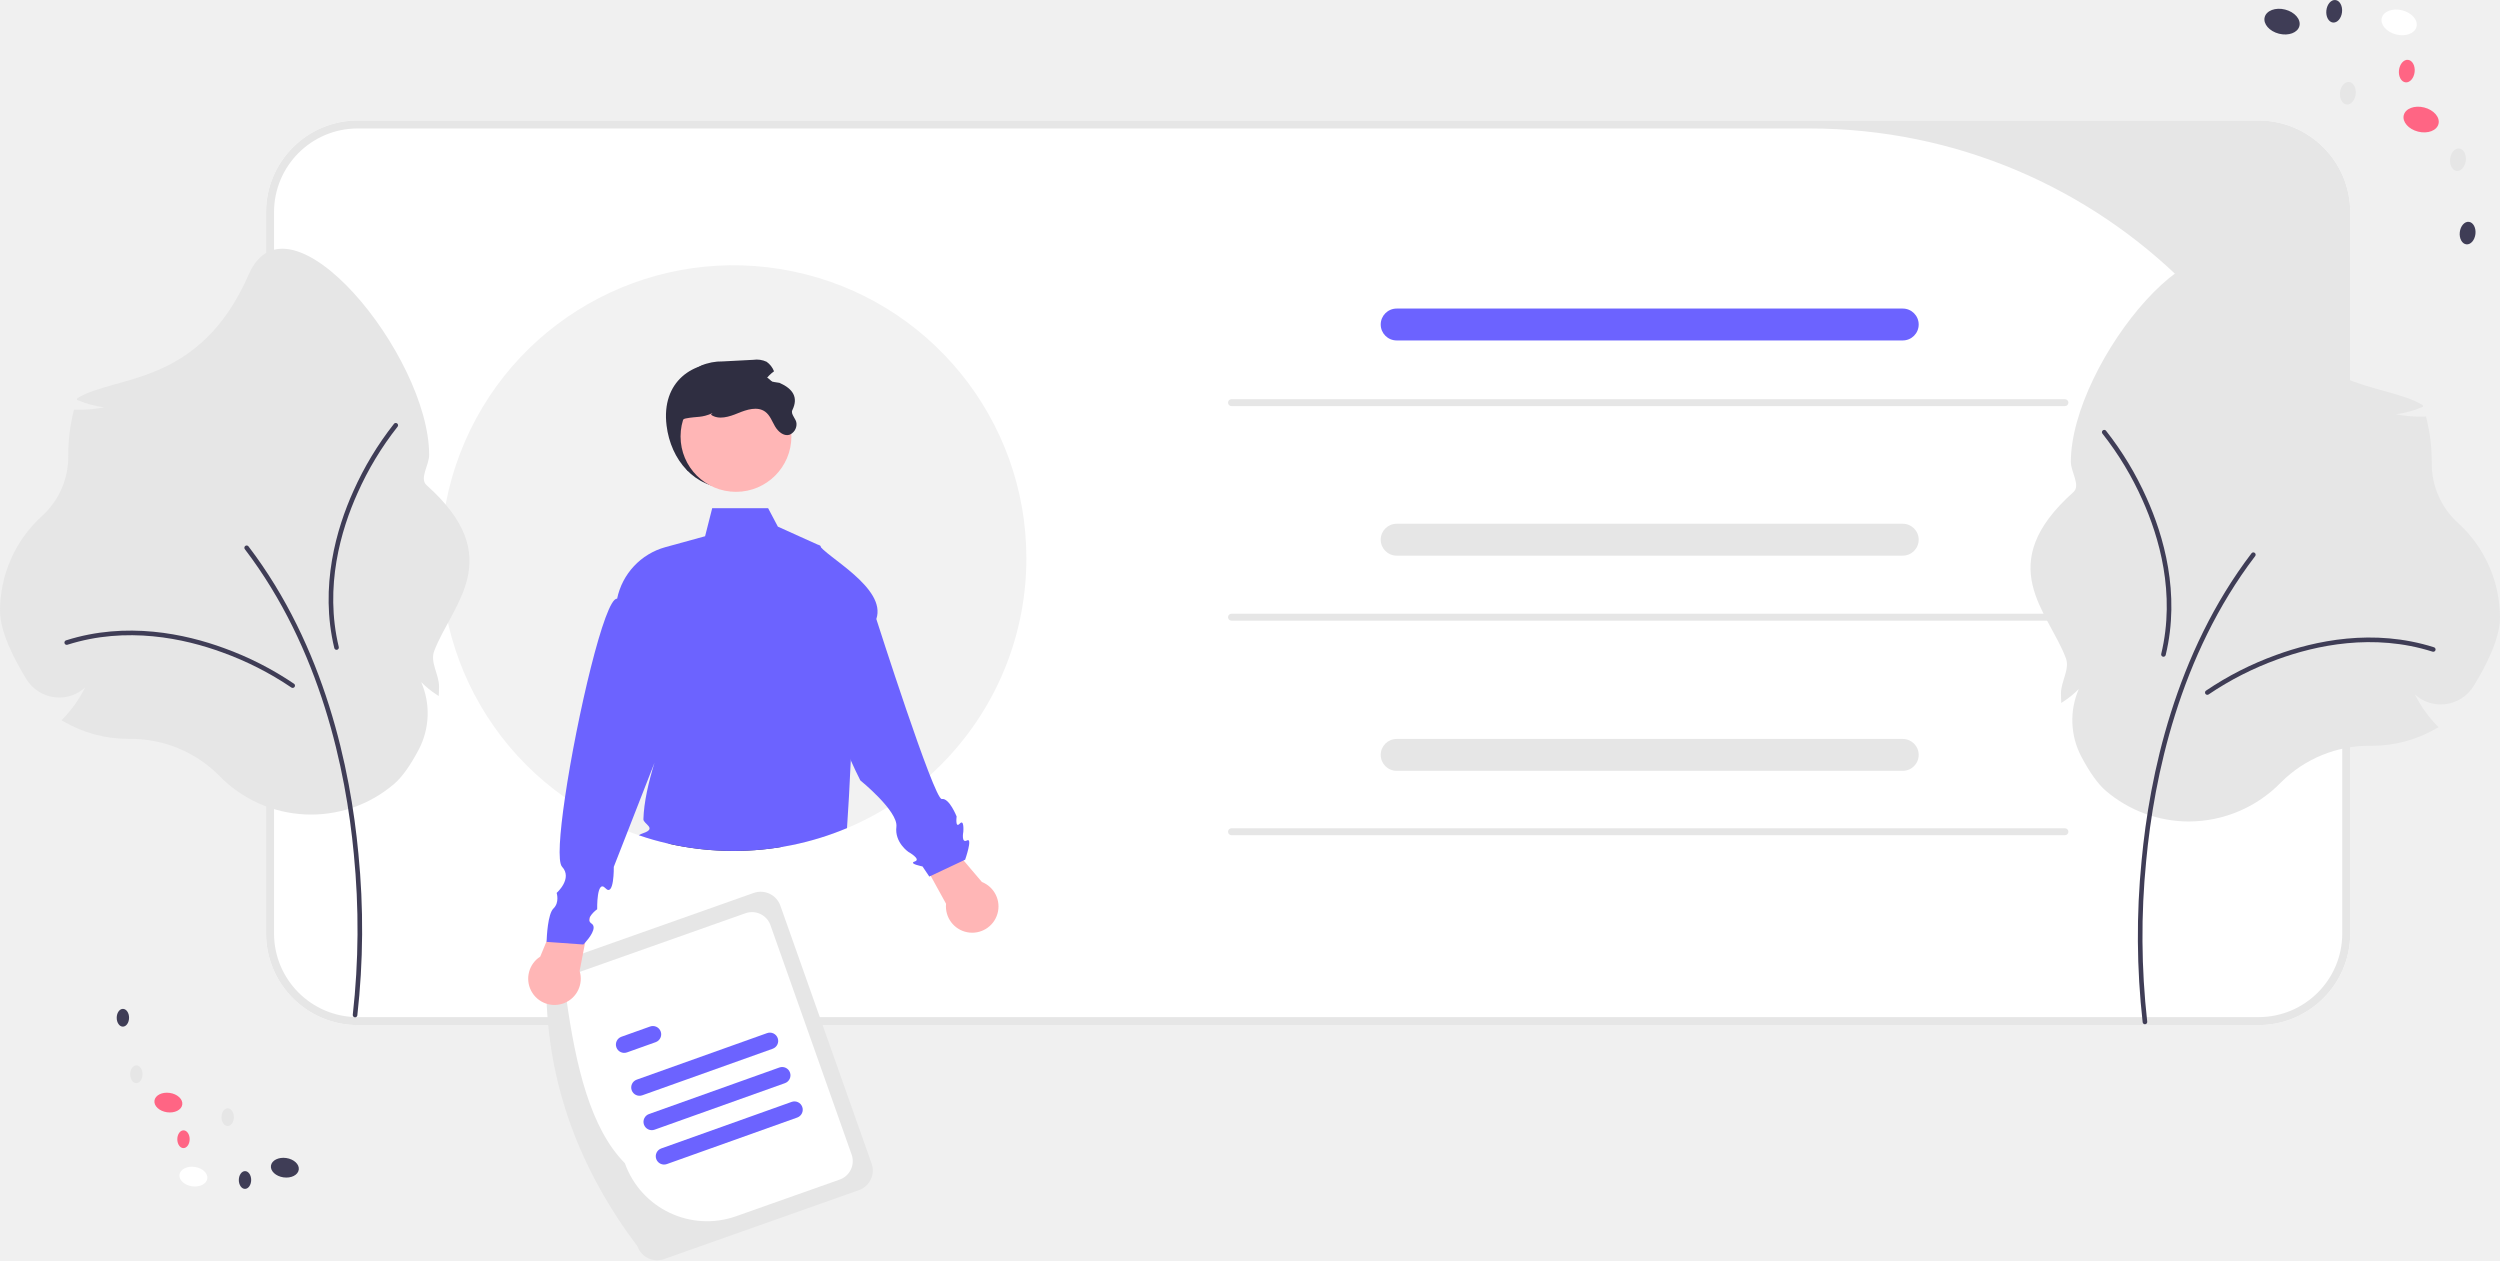
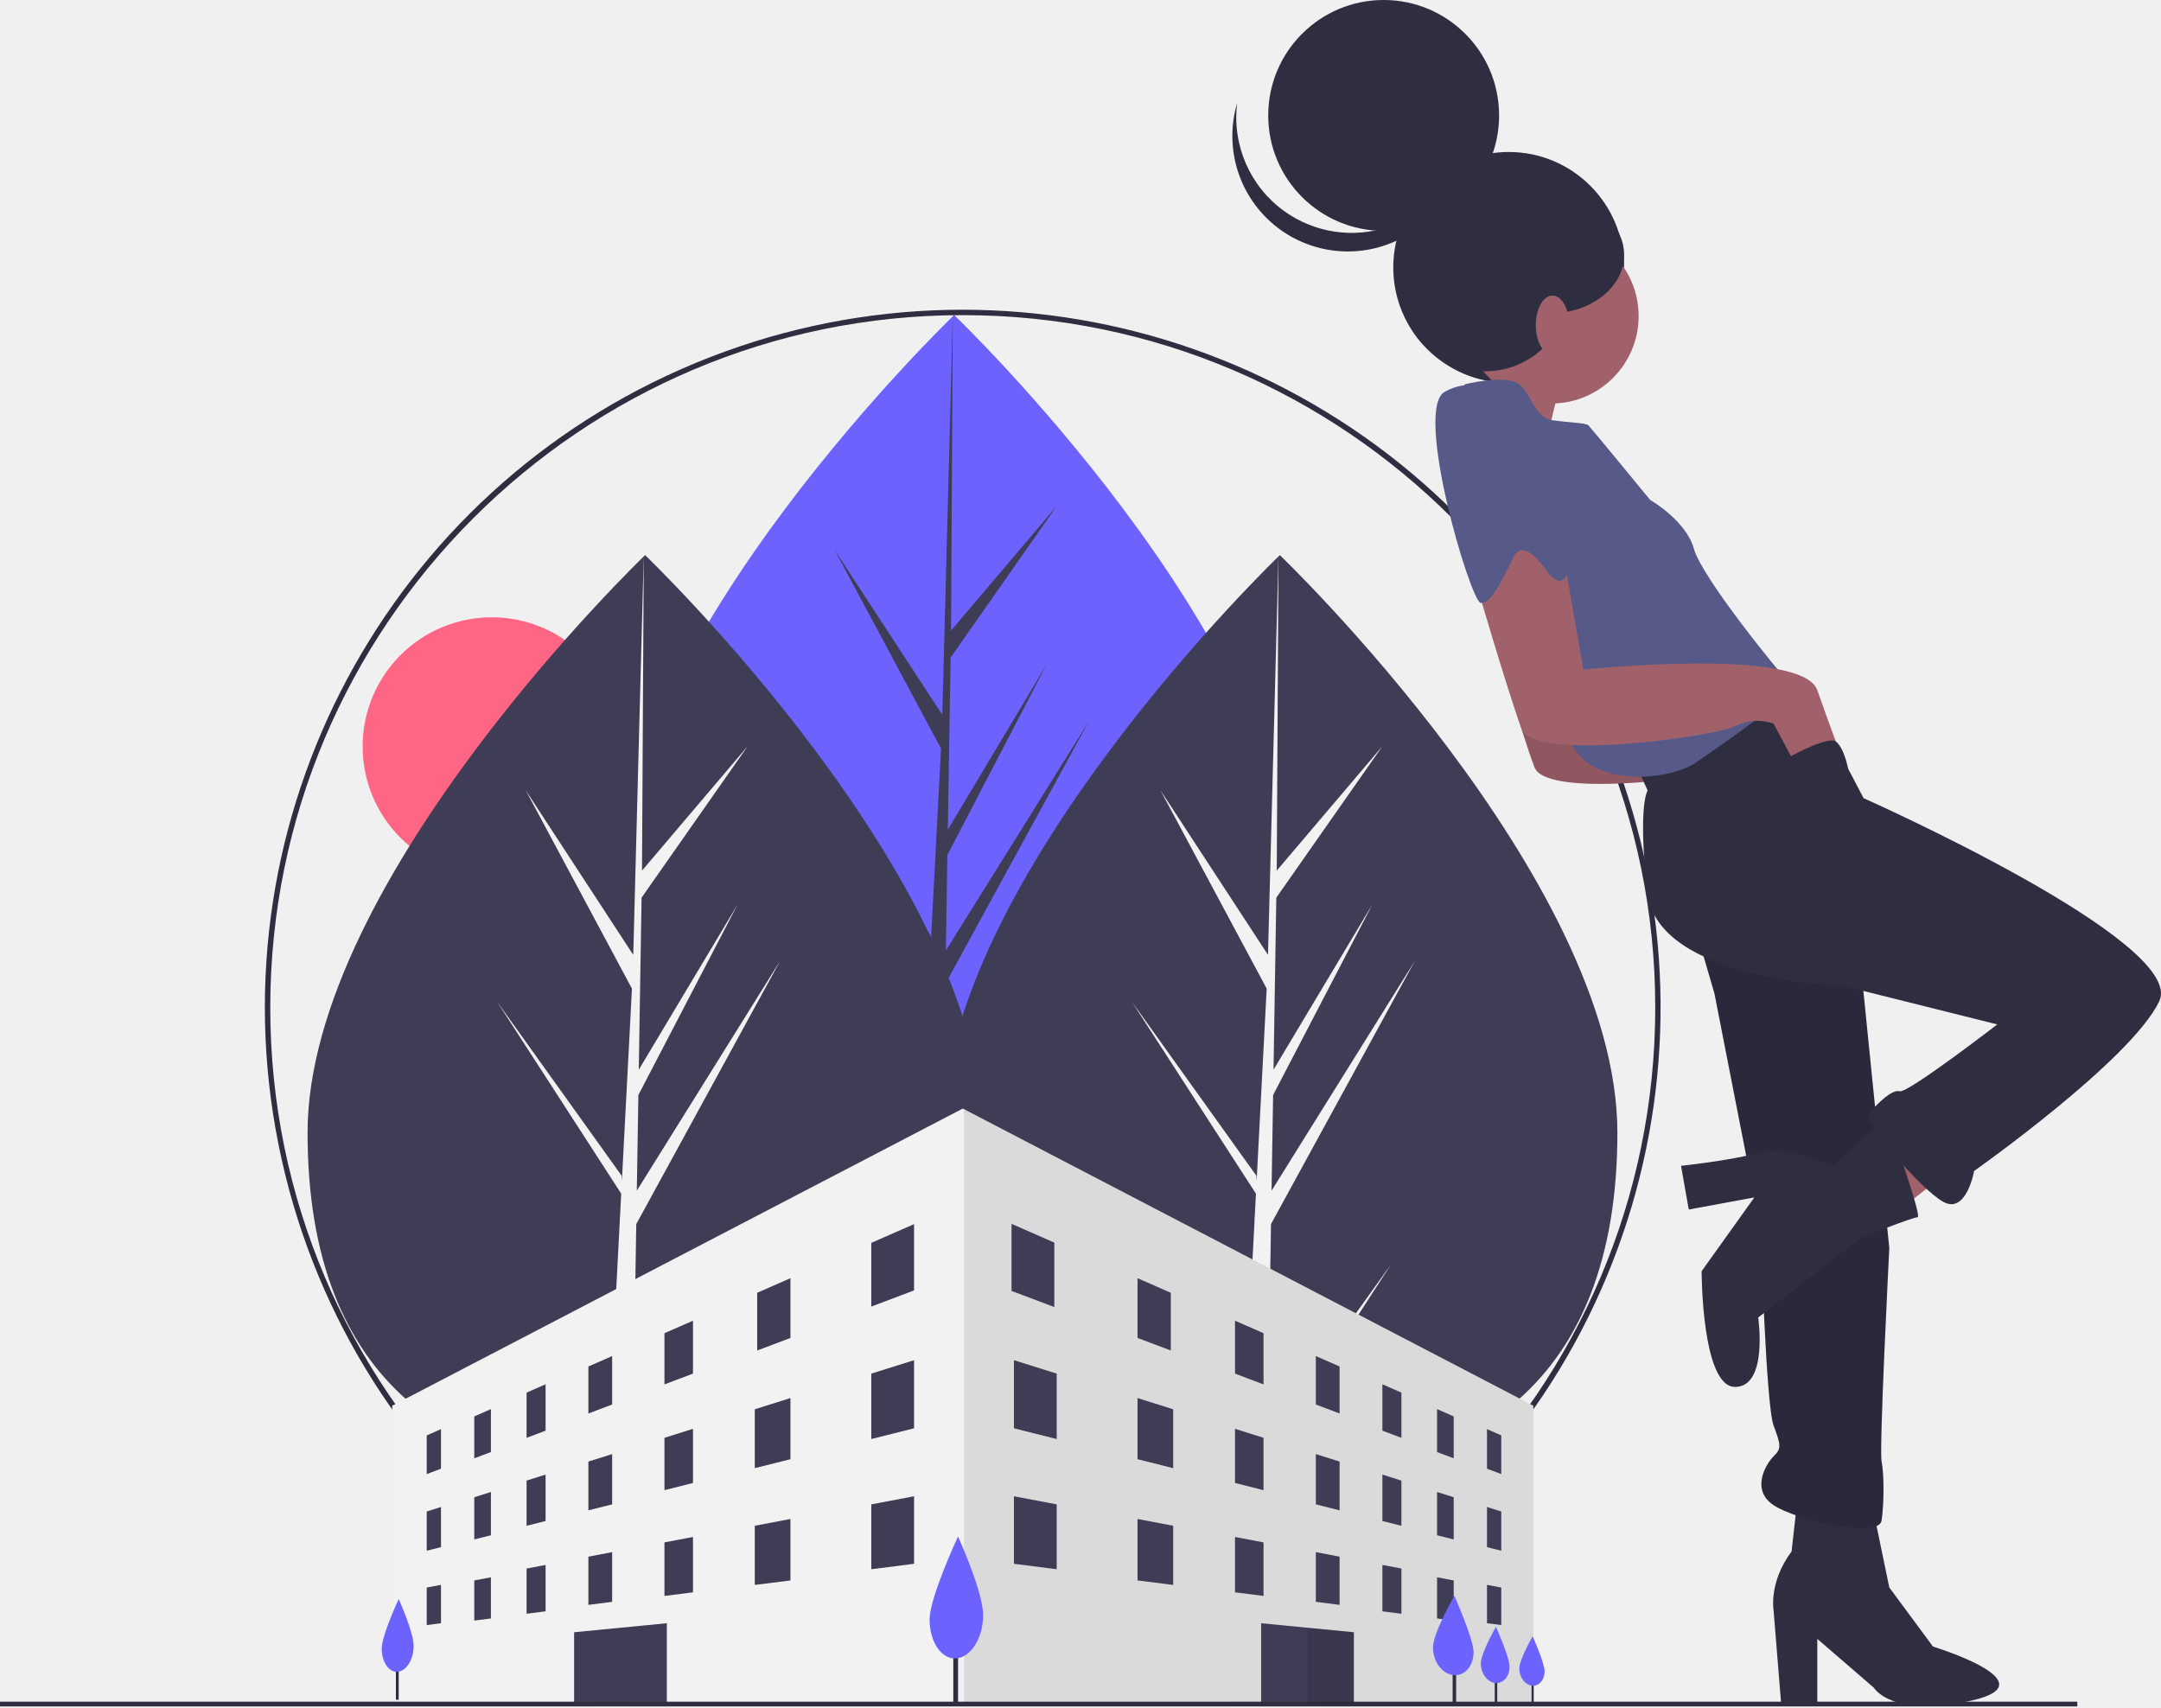
- <svg xmlns="http://www.w3.org/2000/svg" data-name="Layer 1" width="722.452" height="364.196" viewBox="0 0 722.452 364.196">
-   <path d="M891.457,564.133H342.148a26.516,26.516,0,0,1-26.487-26.487V329.208a26.517,26.517,0,0,1,26.487-26.487h549.309a26.517,26.517,0,0,1,26.487,26.487V537.646A26.516,26.516,0,0,1,891.457,564.133Z" transform="translate(-238.774 -267.9018)" fill="#fff" />
-   <path d="M891.457,564.133H342.148a26.516,26.516,0,0,1-26.487-26.487V329.208a26.517,26.517,0,0,1,26.487-26.487h549.309a26.517,26.517,0,0,1,26.487,26.487V537.646A26.516,26.516,0,0,1,891.457,564.133ZM342.148,305.025a24.183,24.183,0,0,0-24.183,24.183V537.646a24.183,24.183,0,0,0,24.183,24.183h549.309a24.183,24.183,0,0,0,24.183-24.183V459.054A154.029,154.029,0,0,0,761.612,305.025Z" transform="translate(-238.774 -267.9018)" fill="#e6e6e6" />
-   <ellipse cx="294.666" cy="607.921" rx="2.825" ry="4.061" transform="translate(-588.1214 544.0862) rotate(-81.72174)" fill="#fff" />
-   <ellipse cx="321.092" cy="605.343" rx="2.825" ry="4.061" transform="translate(-562.9488 568.0293) rotate(-81.72174)" fill="#3f3d56" />
-   <ellipse cx="287.43" cy="586.528" rx="2.825" ry="4.061" transform="translate(-573.1449 518.6121) rotate(-81.72174)" fill="#ff6584" />
-   <ellipse cx="278.18" cy="578.336" rx="2.567" ry="1.785" transform="translate(-541.0162 584.2334) rotate(-89.56675)" fill="#e6e6e6" />
-   <ellipse cx="274.286" cy="562.013" rx="2.567" ry="1.785" transform="translate(-528.5589 564.1406) rotate(-89.56675)" fill="#3f3d56" />
-   <ellipse cx="304.567" cy="590.74" rx="2.567" ry="1.785" transform="translate(-527.2322 622.9296) rotate(-89.56675)" fill="#e6e6e6" />
-   <ellipse cx="291.797" cy="597.115" rx="2.567" ry="1.785" transform="translate(-546.2814 616.4876) rotate(-89.56675)" fill="#ff6584" />
-   <ellipse cx="309.574" cy="608.9" rx="2.567" ry="1.785" transform="translate(-540.4235 645.9587) rotate(-89.56675)" fill="#3f3d56" />
-   <ellipse cx="932.083" cy="274.371" rx="3.601" ry="5.177" transform="translate(198.3725 842.589) rotate(-75.77932)" fill="#fff" />
-   <ellipse cx="898.239" cy="274.153" rx="3.601" ry="5.177" transform="translate(173.0543 809.6178) rotate(-75.77932)" fill="#3f3d56" />
-   <ellipse cx="938.434" cy="302.45" rx="3.601" ry="5.177" transform="translate(175.9452 869.9261) rotate(-75.77932)" fill="#ff6584" />
-   <ellipse cx="949.079" cy="314.056" rx="3.272" ry="2.276" transform="translate(292.7992 954.4889) rotate(-83.62433)" fill="#e6e6e6" />
-   <ellipse cx="951.862" cy="335.264" rx="3.272" ry="2.276" transform="matrix(0.11105, -0.99382, 0.99382, 0.11105, 274.1965, 976.1073)" fill="#3f3d56" />
-   <ellipse cx="917.262" cy="294.848" rx="3.272" ry="2.276" transform="translate(283.6044 905.7932) rotate(-83.62433)" fill="#e6e6e6" />
-   <ellipse cx="934.294" cy="288.45" rx="3.272" ry="2.276" transform="translate(305.1036 917.0317) rotate(-83.62433)" fill="#ff6584" />
-   <ellipse cx="913.311" cy="271.163" rx="3.272" ry="2.276" transform="translate(303.6309 880.8123) rotate(-83.62433)" fill="#3f3d56" />
-   <path d="M535.375,429.186a84.291,84.291,0,0,1-21.627,56.497v.012a86.56,86.56,0,0,1-6.242,6.265,83.405,83.405,0,0,1-7.025,5.7q-2.557,1.865-5.251,3.524-3.196,1.986-6.576,3.674-2.505,1.261-5.113,2.349a84.486,84.486,0,0,1-32.786,6.599,84.498,84.498,0,0,1-18.898-2.119,81.105,81.105,0,0,1-8.476-2.418c-1.071-.357-2.142-.748-3.201-1.163a83.499,83.499,0,0,1-18.138-9.731,84.618,84.618,0,1,1,133.331-69.188Z" transform="translate(-238.774 -267.9018)" fill="#f2f2f2" />
-   <path d="M788.633,366.284h-146.252a4.606,4.606,0,0,1,0-9.213h146.252a4.606,4.606,0,0,1,0,9.213Z" transform="translate(-238.774 -267.9018)" fill="#6c63ff" />
-   <path d="M788.633,428.47h-146.252a4.606,4.606,0,0,1,0-9.213h146.252a4.606,4.606,0,0,1,0,9.213Z" transform="translate(-238.774 -267.9018)" fill="#e6e6e6" />
-   <path d="M788.633,490.656h-146.252a4.606,4.606,0,0,1,0-9.213h146.252a4.606,4.606,0,0,1,0,9.213Z" transform="translate(-238.774 -267.9018)" fill="#e6e6e6" />
-   <path d="M422.995,628.076c-16.511-21.961-26.054-46.519-26.366-74.518a6.041,6.041,0,0,1,3.676-7.702l56.277-19.912a6.041,6.041,0,0,1,7.702,3.676l26.366,74.518a6.041,6.041,0,0,1-3.676,7.702L430.696,631.752A6.041,6.041,0,0,1,422.995,628.076Z" transform="translate(-238.774 -267.9018)" fill="#e6e6e6" />
-   <path d="M419.348,604.041c-9.93-10.04-14.181-27.948-16.951-47.907a5.658,5.658,0,0,1,3.443-7.213l48.366-17.113a5.658,5.658,0,0,1,7.213,3.443l23.463,66.311a5.658,5.658,0,0,1-3.443,7.213L451.476,619.376A25.202,25.202,0,0,1,419.348,604.041Z" transform="translate(-238.774 -267.9018)" fill="#fff" />
-   <path d="M462.066,570.973,424.39,584.421a2.4,2.4,0,1,1-1.614-4.521L460.452,566.452a2.4,2.4,0,1,1,1.614,4.521Z" transform="translate(-238.774 -267.9018)" fill="#6c63ff" />
-   <path d="M428.254,569.066l-8.289,2.959a2.4,2.4,0,1,1-1.614-4.521l8.289-2.959a2.4,2.4,0,1,1,1.614,4.521Z" transform="translate(-238.774 -267.9018)" fill="#6c63ff" />
-   <path d="M469.16,590.849l-37.676,13.448a2.4,2.4,0,0,1-1.614-4.521l37.676-13.448a2.4,2.4,0,0,1,1.614,4.521Z" transform="translate(-238.774 -267.9018)" fill="#6c63ff" />
-   <path d="M465.613,580.911l-37.676,13.448a2.4,2.4,0,0,1-1.614-4.521l37.676-13.448a2.4,2.4,0,1,1,1.614,4.521Z" transform="translate(-238.774 -267.9018)" fill="#6c63ff" />
-   <path d="M431.402,390.902c1.227,9.899,8.086,18.061,18.061,18.061a18.061,18.061,0,0,0,18.061-18.061c0-9.975-8.129-17.138-18.061-18.061C438.924,371.863,429.826,378.193,431.402,390.902Z" transform="translate(-238.774 -267.9018)" fill="#2f2e41" />
-   <path d="M465.185,512.572a85.234,85.234,0,0,1-33.327-.887C437.052,508.818,452.806,510.58,465.185,512.572Z" transform="translate(-238.774 -267.9018)" fill="#2f2e41" />
-   <path d="M394.891,544.34l8.675-20.966,6.835,3.797-4.128,21.327a7.596,7.596,0,1,1-11.383-4.159Z" transform="translate(-238.774 -267.9018)" fill="#ffb6b6" />
-   <path d="M484.636,487.606v.012c-.311,7.301-.737,14.245-1.094,19.589a84.486,84.486,0,0,1-32.786,6.599,84.498,84.498,0,0,1-18.898-2.119,81.105,81.105,0,0,1-8.476-2.418,5.229,5.229,0,0,1,1.244-.587c4.146-1.405.046-2.683.081-4.019.127-4.883,1.474-10.744,3.213-16.364L420.181,508.104l-4.031,10.295s.138,8.89-2.418,6.173c-2.568-2.718-2.384,6.08-2.384,6.08a8.011,8.011,0,0,0-2.027,2.096,1.778,1.778,0,0,0-.242,1.232v.012a1.539,1.539,0,0,0,.645.806c1.739,1.175-.76,4.284-1.866,5.516-.299.334-.495.53-.495.53l-10.629-.76v-.207c.046-1.255.334-7.865,1.981-9.443,1.808-1.739.921-4.491.921-4.491s4.721-4.18,1.555-7.577c-1.267-1.37-.702-9.489.852-19.992,3.397-23.17,11.539-57.948,15.063-57.453a19.547,19.547,0,0,1,13.946-14.902l11.481-3.155,2.05-8.096h16.168l2.81,5.32,11.781,5.32.15.069.369.161.138.438s-.012.012,0,.012l6.553,20.579C485.499,450.052,485.384,469.837,484.636,487.606Z" transform="translate(-238.774 -267.9018)" fill="#6c63ff" />
-   <path d="M512.168,529.073l-10.948-19.874,7.236-2.964,14.072,16.549a7.596,7.596,0,1,1-10.36,6.288Z" transform="translate(-238.774 -267.9018)" fill="#ffb6b6" />
-   <path d="M475.344,425.25c1.948,3.499,19.758,12.499,16.671,21.534,0,0,16.732,52.348,18.908,52.006s4.299,5.066,4.299,5.066-.462,3.529.896,2.063,1.032,2.378,1.032,2.378-.65,3.393,1.073,2.471-.542,5.571-.542,5.571L507.326,521.213l-1.968-2.929s-4.205-.801-2.226-1.435-1.861-2.769-1.861-2.769-4.016-2.73-3.457-7.25-10.423-13.408-10.423-13.408c-7.55-14.906-11.68-30.21-11.666-45.997Z" transform="translate(-238.774 -267.9018)" fill="#6c63ff" />
-   <circle cx="212.685" cy="126.118" r="16.015" fill="#ffb6b6" />
-   <path d="M434.875,395.765c.507,3.48,3.473,8.336,2.779,8.336s-5.633-14.347-.695-15.282c3.582-.679,4.383-.083,7.731-1.535l-.472.445c2.216,1.612,5.3.618,7.829-.431,2.535-1.042,5.613-2.035,7.836-.431,1.396,1.007,1.987,2.758,2.855,4.244.868,1.493,2.473,2.904,4.126,2.445a3.266,3.266,0,0,0,2.084-3.23c-.007-1.375-1.798-2.684-1.195-3.918,1.787-3.657.18-6.149-3.716-7.87q-2.126-.323-4.251-.66a12.057,12.057,0,0,1,2.667-2.681,6.095,6.095,0,0,0-2.153-2.758,6.76,6.76,0,0,0-3.848-.556q-4.397.229-8.787.458a15.5,15.5,0,0,0-6.349,1.236c-2.417,1.243-4.001,3.668-5.154,6.134C433.576,385.255,433.986,389.715,434.875,395.765Z" transform="translate(-238.774 -267.9018)" fill="#2f2e41" />
-   <path d="M835.501,385.26H594.65a1,1,0,0,1,0-2H835.501a1,1,0,0,1,0,2Z" transform="translate(-238.774 -267.9018)" fill="#e6e6e6" />
-   <path d="M835.501,447.26H594.65a1,1,0,0,1,0-2H835.501a1,1,0,0,1,0,2Z" transform="translate(-238.774 -267.9018)" fill="#e6e6e6" />
-   <path d="M835.501,509.26H594.65a1,1,0,0,1,0-2H835.501a1,1,0,0,1,0,2Z" transform="translate(-238.774 -267.9018)" fill="#e6e6e6" />
-   <path d="M871.35,505.296a36.998,36.998,0,0,1-24.046-8.879c-2.235-1.914-4.617-5.24-7.079-9.887a22.611,22.611,0,0,1-.717-19.52,25.945,25.945,0,0,1-4.285,3.514l-.783.521-.045-.939c-.03-.611-.045-1.22-.045-1.81,0-3.476,2.629-7.004,1.417-10.217-5.111-13.542-21.32-27.001,2.172-47.96,2.173-1.939-.73-5.815-.73-8.749,0-28.748,40.63-78.482,52.146-52.136,14.201,32.492,38.669,29.017,49.508,35.728l.157.475-.463.187a27.945,27.945,0,0,1-7.425,1.975,35.407,35.407,0,0,0,8.279.694l.431-.015.105.419a52.374,52.374,0,0,1,1.555,12.674l-.002.462a23.093,23.093,0,0,0,7.628,17.219A37.084,37.084,0,0,1,961.226,446.416c0,6.094-4.142,14.094-7.617,19.732a11.158,11.158,0,0,1-8.191,5.247,10.897,10.897,0,0,1-8.794-2.841,36.036,36.036,0,0,0,6.355,8.997l.474.489-.589.343a36.971,36.971,0,0,1-18.638,5.033l-.383-.001a36.091,36.091,0,0,0-25.891,10.568A37.279,37.279,0,0,1,871.35,505.296Z" transform="translate(-238.774 -267.9018)" fill="#e6e6e6" />
-   <path d="M858.62,563.89a.665.665,0,0,1-.658-.572,222.787,222.787,0,0,1-.31-46.711c2.297-24.512,9.672-59.817,31.766-88.813a.665.665,0,1,1,1.059.807c-21.903,28.745-29.219,63.792-31.5,88.131a221.28,221.28,0,0,0,.303,46.399.666.666,0,0,1-.66.759Z" transform="translate(-238.774 -267.9018)" fill="#3f3d56" />
-   <path d="M876.65,468.695a.665.665,0,0,1-.392-1.204,91.709,91.709,0,0,1,20.246-10.306c11.17-4.089,28.156-7.797,45.643-2.231a.665.665,0,1,1-.404,1.268c-17.128-5.451-33.807-1.805-44.782,2.213a90.203,90.203,0,0,0-19.921,10.133A.663.663,0,0,1,876.65,468.695Z" transform="translate(-238.774 -267.9018)" fill="#3f3d56" />
-   <path d="M846.196,392.845a.665.665,0,0,1,1.172-.477,91.71,91.71,0,0,1,11.738,19.451c4.883,10.847,9.804,27.522,5.513,45.364a.665.665,0,1,1-1.294-.311c4.203-17.477-.634-33.849-5.432-44.506A90.203,90.203,0,0,0,846.351,393.225.663.663,0,0,1,846.196,392.845Z" transform="translate(-238.774 -267.9018)" fill="#3f3d56" />
-   <path d="M302.048,491.984A36.091,36.091,0,0,0,276.157,481.416l-.383.001A36.971,36.971,0,0,1,257.136,476.384l-.589-.343.474-.489a36.036,36.036,0,0,0,6.355-8.997,10.897,10.897,0,0,1-8.794,2.841,11.158,11.158,0,0,1-8.191-5.247c-3.475-5.638-7.617-13.638-7.617-19.732a37.084,37.084,0,0,1,12.099-27.364,23.093,23.093,0,0,0,7.628-17.219l-.002-.462a52.374,52.374,0,0,1,1.555-12.674l.105-.419.431.015a35.406,35.406,0,0,0,8.279-.694,27.945,27.945,0,0,1-7.425-1.975l-.463-.187.157-.475c10.839-6.711,35.306-3.236,49.508-35.728,11.515-26.347,52.146,23.388,52.146,52.136,0,2.933-2.903,6.81-.73,8.749,23.493,20.959,7.283,34.417,2.172,47.959-1.213,3.213,1.417,6.74,1.417,10.217,0,.59-.015,1.199-.045,1.81l-.045.939-.783-.521a25.944,25.944,0,0,1-4.285-3.514,22.611,22.611,0,0,1-.717,19.52c-2.462,4.647-4.844,7.973-7.079,9.887a36.963,36.963,0,0,1-50.648-2.433Z" transform="translate(-238.774 -267.9018)" fill="#e6e6e6" />
-   <path d="M341.38,561.891a.665.665,0,0,0,.658-.572,222.787,222.787,0,0,0,.31-46.711c-2.297-24.512-9.672-59.817-31.766-88.813a.665.665,0,1,0-1.059.807c21.903,28.745,29.219,63.792,31.5,88.131a221.28,221.28,0,0,1-.303,46.399.666.666,0,0,0,.66.759Z" transform="translate(-238.774 -267.9018)" fill="#3f3d56" />
-   <path d="M323.35,466.696a.665.665,0,0,0,.392-1.204,91.709,91.709,0,0,0-20.246-10.306c-11.17-4.089-28.156-7.797-45.643-2.231a.665.665,0,1,0,.404,1.268c17.128-5.451,33.807-1.805,44.782,2.213a90.203,90.203,0,0,1,19.921,10.133A.663.663,0,0,0,323.35,466.696Z" transform="translate(-238.774 -267.9018)" fill="#3f3d56" />
-   <path d="M353.804,390.846a.665.665,0,0,0-1.172-.477,91.71,91.71,0,0,0-11.738,19.451c-4.883,10.847-9.804,27.522-5.513,45.364a.665.665,0,1,0,1.294-.311c-4.203-17.477.634-33.849,5.432-44.506A90.202,90.202,0,0,1,353.649,391.226.663.663,0,0,0,353.804,390.846Z" transform="translate(-238.774 -267.9018)" fill="#3f3d56" />
+ <svg xmlns="http://www.w3.org/2000/svg" data-name="Layer 1" width="921.176" height="727.902" viewBox="0 0 921.176 727.902">
+   <circle cx="209.629" cy="318.196" r="55.042" fill="#ff6584" />
+   <path d="M690.032,466.567c0,108.364-64.421,146.201-143.888,146.201S402.255,574.931,402.255,466.567,546.144,220.346,546.144,220.346,690.032,358.202,690.032,466.567Z" transform="translate(-139.4121 -86.04886)" fill="#6c63ff" />
+   <polygon points="401.49 510.143 402.963 419.451 464.292 307.253 403.194 405.225 403.857 364.446 446.124 283.272 404.032 353.655 404.032 353.655 405.224 280.313 450.485 215.688 405.411 268.78 406.155 134.297 401.477 312.328 401.862 304.984 355.844 234.547 401.124 319.082 396.836 400.993 396.708 398.819 343.659 324.694 396.548 406.499 396.011 416.743 395.915 416.897 395.959 417.738 385.081 625.552 399.615 625.552 401.359 518.212 454.118 436.607 401.49 510.143" fill="#3f3d56" />
+   <path d="M828.864,568.917c0,108.364-64.421,146.201-143.888,146.201S541.088,677.282,541.088,568.917,684.976,322.696,684.976,322.696,828.864,460.553,828.864,568.917Z" transform="translate(-139.4121 -86.04886)" fill="#3f3d56" />
+   <polygon points="540.322 612.493 541.796 521.802 603.124 409.604 542.027 507.575 542.689 466.797 584.957 385.623 542.864 456.005 542.864 456.006 544.056 382.663 589.317 318.039 544.243 371.131 544.988 236.647 540.309 414.679 540.694 407.335 494.676 336.898 539.956 421.433 535.668 503.343 535.54 501.169 482.491 427.045 535.38 508.85 534.844 519.094 534.747 519.248 534.791 520.089 523.913 727.902 538.447 727.902 540.191 620.562 592.95 538.958 540.322 612.493" fill="#f2f2f2" />
+   <path d="M558.293,568.917c0,108.364-64.421,146.201-143.888,146.201S270.517,677.282,270.517,568.917,414.405,322.696,414.405,322.696,558.293,460.553,558.293,568.917Z" transform="translate(-139.4121 -86.04886)" fill="#3f3d56" />
+   <polygon points="269.751 612.493 271.225 521.802 332.554 409.604 271.456 507.575 272.118 466.797 314.386 385.623 272.294 456.005 272.294 456.006 273.485 382.663 318.746 318.039 273.672 371.131 274.417 236.647 269.739 414.679 270.123 407.335 224.106 336.898 269.385 421.433 265.097 503.343 264.97 501.169 211.92 427.045 264.809 508.85 264.273 519.094 264.177 519.248 264.221 520.089 253.342 727.902 267.876 727.902 269.62 620.562 322.38 538.958 269.751 612.493" fill="#f2f2f2" />
+   <path d="M549.807,813.035a297.461,297.461,0,1,1,210.336-87.124A295.513,295.513,0,0,1,549.807,813.035Zm0-592.65c-162.768,0-295.189,132.421-295.189,295.189S387.039,810.765,549.807,810.765,844.996,678.343,844.996,515.575,712.574,220.386,549.807,220.386Z" transform="translate(-139.4121 -86.04886)" fill="#2f2e41" />
+   <polygon points="653.626 599.234 653.626 725.905 167.207 725.905 167.207 599.234 410.416 472.562 410.923 472.825 653.626 599.234" fill="#f2f2f2" />
+   <polygon points="653.626 599.234 653.626 725.905 410.923 725.905 410.923 472.825 653.626 599.234" opacity="0.1" />
+   <polygon points="389.642 550.085 371.402 556.972 371.402 529.818 389.642 521.823 389.642 550.085" fill="#3f3d56" />
+   <polygon points="187.981 626.088 181.901 628.387 181.901 611.901 187.981 609.213 187.981 626.088" fill="#3f3d56" />
+   <polygon points="209.262 618.994 202.168 621.653 202.168 603.794 209.262 600.68 209.262 618.994" fill="#3f3d56" />
+   <polygon points="232.569 609.874 224.462 612.923 224.462 593.66 232.569 590.092 232.569 609.874" fill="#3f3d56" />
+   <polygon points="260.944 598.727 250.81 602.552 250.81 582.513 260.944 578.067 260.944 598.727" fill="#3f3d56" />
+   <polygon points="295.398 585.553 283.238 590.149 283.238 568.326 295.398 562.992 295.398 585.553" fill="#3f3d56" />
+   <polygon points="336.947 570.352 322.76 575.697 322.76 551.098 336.947 544.879 336.947 570.352" fill="#3f3d56" />
+   <polygon points="187.981 659.529 181.901 661.058 181.901 644.329 187.981 642.406 187.981 659.529" fill="#3f3d56" />
+   <polygon points="209.262 654.463 202.168 656.239 202.168 638.249 209.262 636.013 209.262 654.463" fill="#3f3d56" />
+   <polygon points="232.569 648.382 224.462 650.419 224.462 631.155 232.569 628.598 232.569 648.382" fill="#3f3d56" />
+   <polygon points="260.944 641.289 250.81 643.834 250.81 623.048 260.944 619.859 260.944 641.289" fill="#3f3d56" />
+   <polygon points="295.398 632.168 283.238 635.237 283.238 612.914 295.398 609.089 295.398 632.168" fill="#3f3d56" />
+   <polygon points="336.947 622.035 321.746 625.858 321.746 600.754 336.947 595.971 336.947 622.035" fill="#3f3d56" />
+   <polygon points="389.642 608.861 371.402 613.446 371.402 585.553 389.642 579.831 389.642 608.861" fill="#3f3d56" />
+   <polygon points="389.642 666.623 371.402 668.945 371.402 641.289 389.642 637.839 389.642 666.623" fill="#3f3d56" />
+   <polygon points="187.981 691.957 181.901 692.739 181.901 676.757 187.981 675.598 187.981 691.957" fill="#3f3d56" />
+   <polygon points="209.262 689.931 202.168 690.825 202.168 673.717 209.262 672.386 209.262 689.931" fill="#3f3d56" />
+   <polygon points="232.569 686.89 224.462 687.916 224.462 668.65 232.569 667.105 232.569 686.89" fill="#3f3d56" />
+   <polygon points="260.944 682.837 250.81 684.132 250.81 663.583 260.944 661.65 260.944 682.837" fill="#3f3d56" />
+   <polygon points="295.398 678.783 283.238 680.326 283.238 657.503 295.398 655.187 295.398 678.783" fill="#3f3d56" />
+   <polygon points="336.947 673.717 321.746 675.638 321.746 650.409 336.947 647.524 336.947 673.717" fill="#3f3d56" />
+   <polygon points="633.865 626.088 639.946 628.387 639.946 611.901 633.865 609.213 633.865 626.088" fill="#3f3d56" />
+   <polygon points="612.584 618.994 619.678 621.653 619.678 603.794 612.584 600.68 612.584 618.994" fill="#3f3d56" />
+   <polygon points="589.277 609.874 597.384 612.923 597.384 593.66 589.277 590.092 589.277 609.874" fill="#3f3d56" />
+   <polygon points="560.902 598.727 571.036 602.552 571.036 582.513 560.902 578.067 560.902 598.727" fill="#3f3d56" />
+   <polygon points="526.448 585.553 538.608 590.149 538.608 568.326 526.448 562.992 526.448 585.553" fill="#3f3d56" />
+   <polygon points="484.899 570.352 499.087 575.697 499.087 551.098 484.899 544.879 484.899 570.352" fill="#3f3d56" />
+   <polygon points="633.865 659.529 639.946 661.058 639.946 644.329 633.865 642.406 633.865 659.529" fill="#3f3d56" />
+   <polygon points="612.584 654.463 619.678 656.239 619.678 638.249 612.584 636.013 612.584 654.463" fill="#3f3d56" />
+   <polygon points="589.277 648.382 597.384 650.419 597.384 631.155 589.277 628.598 589.277 648.382" fill="#3f3d56" />
+   <polygon points="560.902 641.289 571.036 643.834 571.036 623.048 560.902 619.859 560.902 641.289" fill="#3f3d56" />
+   <polygon points="526.448 632.168 538.608 635.237 538.608 612.914 526.448 609.089 526.448 632.168" fill="#3f3d56" />
+   <polygon points="484.899 622.035 500.1 625.858 500.1 600.754 484.899 595.971 484.899 622.035" fill="#3f3d56" />
+   <polygon points="432.204 608.861 450.445 613.446 450.445 585.553 432.204 579.831 432.204 608.861" fill="#3f3d56" />
+   <polygon points="432.204 666.623 450.445 668.945 450.445 641.289 432.204 637.839 432.204 666.623" fill="#3f3d56" />
+   <polygon points="633.865 691.957 639.946 692.739 639.946 676.757 633.865 675.598 633.865 691.957" fill="#3f3d56" />
+   <polygon points="612.584 689.931 619.678 690.825 619.678 673.717 612.584 672.386 612.584 689.931" fill="#3f3d56" />
+   <polygon points="589.277 686.89 597.384 687.916 597.384 668.65 589.277 667.105 589.277 686.89" fill="#3f3d56" />
+   <polygon points="560.902 682.837 571.036 684.132 571.036 663.583 560.902 661.65 560.902 682.837" fill="#3f3d56" />
+   <polygon points="526.448 678.783 538.608 680.326 538.608 657.503 526.448 655.187 526.448 678.783" fill="#3f3d56" />
+   <polygon points="484.899 673.717 500.1 675.638 500.1 650.409 484.899 647.524 484.899 673.717" fill="#3f3d56" />
+   <polygon points="449.431 557.179 431.191 550.3 431.191 521.711 449.431 529.709 449.431 557.179" fill="#3f3d56" />
+   <rect x="619.22" y="703.349" width="1.487" height="23.789" fill="#2f2e41" />
+   <rect x="637.171" y="709.825" width="1.054" height="16.857" fill="#2f2e41" />
+   <rect x="652.866" y="711.883" width="0.926" height="14.815" fill="#2f2e41" />
+   <polygon points="577.116 695.808 577.116 726.412 557.356 726.382 537.595 726.351 537.595 691.957 557.356 693.883 577.116 695.808" fill="#3f3d56" />
+   <polygon points="244.73 726.412 284.251 726.349 284.251 691.957 244.73 695.804 244.73 726.412" fill="#3f3d56" />
+   <rect y="725.399" width="885.5" height="2.027" fill="#2f2e41" />
+   <polygon points="577.116 695.808 577.116 726.412 557.356 726.382 557.356 693.883 577.116 695.808" opacity="0.1" />
+   <rect x="406.363" y="698.544" width="2.027" height="28.374" fill="#2f2e41" />
+   <path d="M558.484,774.491c0,9.943-5.311,18.24-11.696,18.525-6.207.277-11.114-7.163-11.114-16.612s12.127-35.387,12.127-35.387S558.484,764.549,558.484,774.491Z" transform="translate(-139.4121 -86.04886)" fill="#6c63ff" />
+   <rect x="168.746" y="707.638" width="1.209" height="16.925" fill="#2f2e41" />
+   <path d="M315.739,787.661c0,5.931-3.168,10.88-6.976,11.05-3.702.165-6.629-4.273-6.629-9.908s7.234-21.107,7.234-21.107S315.739,781.731,315.739,787.661Z" transform="translate(-139.4121 -86.04886)" fill="#6c63ff" />
+   <path d="M767.554,790.337c0,5.64-3.555,10.046-8.178,9.829-4.909-.23-9.117-5.525-9.117-11.814s9.117-22,9.117-22S767.554,784.696,767.554,790.337Z" transform="translate(-139.4121 -86.04886)" fill="#6c63ff" />
+   <path d="M782.904,796.539c0,3.997-2.519,7.119-5.795,6.965-3.478-.163-6.46-3.915-6.46-8.371s6.46-15.589,6.46-15.589S782.904,792.542,782.904,796.539Z" transform="translate(-139.4121 -86.04886)" fill="#6c63ff" />
+   <path d="M797.834,798.517c0,3.513-2.214,6.256-5.093,6.121-3.057-.143-5.678-3.441-5.678-7.357s5.678-13.701,5.678-13.701S797.834,795.004,797.834,798.517Z" transform="translate(-139.4121 -86.04886)" fill="#6c63ff" />
+   <path d="M805.03,249.3s-9.864,29.591-4.384,36.167-32.879-19.727-32.879-19.727l20.823-24.111Z" transform="translate(-139.4121 -86.04886)" fill="#a0616a" />
+   <circle cx="643.124" cy="113.996" r="49.207" fill="#2f2e41" />
+   <polygon points="834.397 496.424 809.19 516.152 794.942 493.136 820.149 475.601 834.397 496.424" fill="#a0616a" />
+   <path d="M938.19,730.977l6.576,31.783,18.631,25.207s50.414,15.344,16.439,23.015-41.647-5.48-41.647-5.48L914.079,784.679V813.174H898.735l-3.288-40.551s-2.192-12.056,7.672-25.207l2.192-19.727Z" transform="translate(-139.4121 -86.04886)" fill="#2f2e41" />
+   <path d="M811.058,337.525l8.768,50.414s93.157-9.864,99.733,8.768,8.768,24.111,8.768,24.111l-18.631,6.576-8.768-16.439a20.816,20.816,0,0,0-16.439,1.096c-8.768,4.384-85.485,15.344-90.965,1.096s-20.823-66.854-20.823-66.854l23.015-18.631Z" transform="translate(-139.4121 -86.04886)" fill="#a0616a" />
+   <path d="M811.058,337.525l8.768,50.414s93.157-9.864,99.733,8.768,8.768,24.111,8.768,24.111l-18.631,6.576-8.768-16.439a20.816,20.816,0,0,0-16.439,1.096c-8.768,4.384-85.485,15.344-90.965,1.096s-20.823-66.854-20.823-66.854l23.015-18.631Z" transform="translate(-139.4121 -86.04886)" opacity="0.1" />
+   <path d="M862.568,483.288l7.672,26.303,19.727,100.829s2.192,74.526,5.48,83.293,3.288,9.864,0,13.152-9.864,14.248,0,20.823,44.935,14.248,46.031,6.576,1.096-19.727,0-25.207,3.288-90.965,3.288-90.965L931.614,487.672l-44.935-20.823Z" transform="translate(-139.4121 -86.04886)" fill="#2f2e41" />
+   <path d="M862.568,483.288l7.672,26.303,19.727,100.829s2.192,74.526,5.48,83.293,3.288,9.864,0,13.152-9.864,14.248,0,20.823,44.935,14.248,46.031,6.576,1.096-19.727,0-25.207,3.288-90.965,3.288-90.965L931.614,487.672l-44.935-20.823Z" transform="translate(-139.4121 -86.04886)" opacity="0.1" />
+   <path d="M909.695,380.268l24.111,46.031s138.092,61.374,126.036,86.581-78.91,72.334-78.91,72.334-3.288,18.631-13.152,13.152-33.975-33.975-31.783-37.263,9.864-10.96,13.152-9.864,41.647-28.495,41.647-28.495l-65.758-16.439s-78.91-2.192-83.293-39.455,0-43.839,0-43.839l-5.48-12.056L881.2,383.555Z" transform="translate(-139.4121 -86.04886)" fill="#2f2e41" />
+   <path d="M943.67,562.198l-23.015,20.823s-19.727-8.768-31.783-5.48-32.879,5.48-32.879,5.48l3.288,18.631,27.962-5.159-22.482,31.462s0,49.318,14.248,49.318,9.864-29.591,9.864-29.591l43.839-33.975s21.919-8.768,24.111-8.768S943.67,562.198,943.67,562.198Z" transform="translate(-139.4121 -86.04886)" fill="#2f2e41" />
+   <circle cx="661.234" cy="134.756" r="37.263" fill="#a0616a" />
+   <path d="M763.931,249.848s17.535-4.384,23.015,0,6.576,14.248,14.248,15.344,14.248,1.096,15.344,2.192,26.303,31.783,26.303,31.783,15.344,8.768,18.631,20.823,36.167,52.606,40.551,56.99-28.495,26.303-39.455,33.975-42.743,10.96-52.606-6.576S746.396,272.863,763.931,249.848Z" transform="translate(-139.4121 -86.04886)" fill="#575a89" />
+   <path d="M805.578,321.085l8.768,50.414s93.157-9.864,99.733,8.768,8.768,24.111,8.768,24.111L904.215,410.955l-8.768-16.439a20.816,20.816,0,0,0-16.439,1.096c-8.768,4.384-85.485,15.344-90.965,1.096s-20.823-66.854-20.823-66.854l23.015-18.631Z" transform="translate(-139.4121 -86.04886)" fill="#a0616a" />
+   <path d="M784.634,254.459s26.424,55.667,24.232,71.011-9.864,4.384-9.864,4.384-9.864-15.344-14.248-6.576-9.864,20.823-14.248,19.727-28.495-82.197-15.344-89.869S784.634,254.459,784.634,254.459Z" transform="translate(-139.4121 -86.04886)" fill="#575a89" />
+   <circle cx="589.817" cy="49.207" r="49.207" fill="#2f2e41" />
+   <path d="M686.785,176.002a49.209,49.209,0,0,0,75.988-25.838,49.21,49.21,0,1,1-95.989-20.179A49.191,49.191,0,0,0,686.785,176.002Z" transform="translate(-139.4121 -86.04886)" fill="#2f2e41" />
+   <circle cx="633.002" cy="122.197" r="36.085" fill="#2f2e41" />
+   <ellipse cx="660.347" cy="108.665" rx="31.984" ry="25.013" fill="#2f2e41" />
+   <ellipse cx="661.782" cy="138.591" rx="7.124" ry="12.604" fill="#a0616a" />
+   <path d="M898.981,410.476s19.402-11.131,23.003-8.34,5.202,11.525,5.202,11.525l-22.424,8.801-6.576-12.056Z" transform="translate(-139.4121 -86.04886)" fill="#2f2e41" />
</svg>
